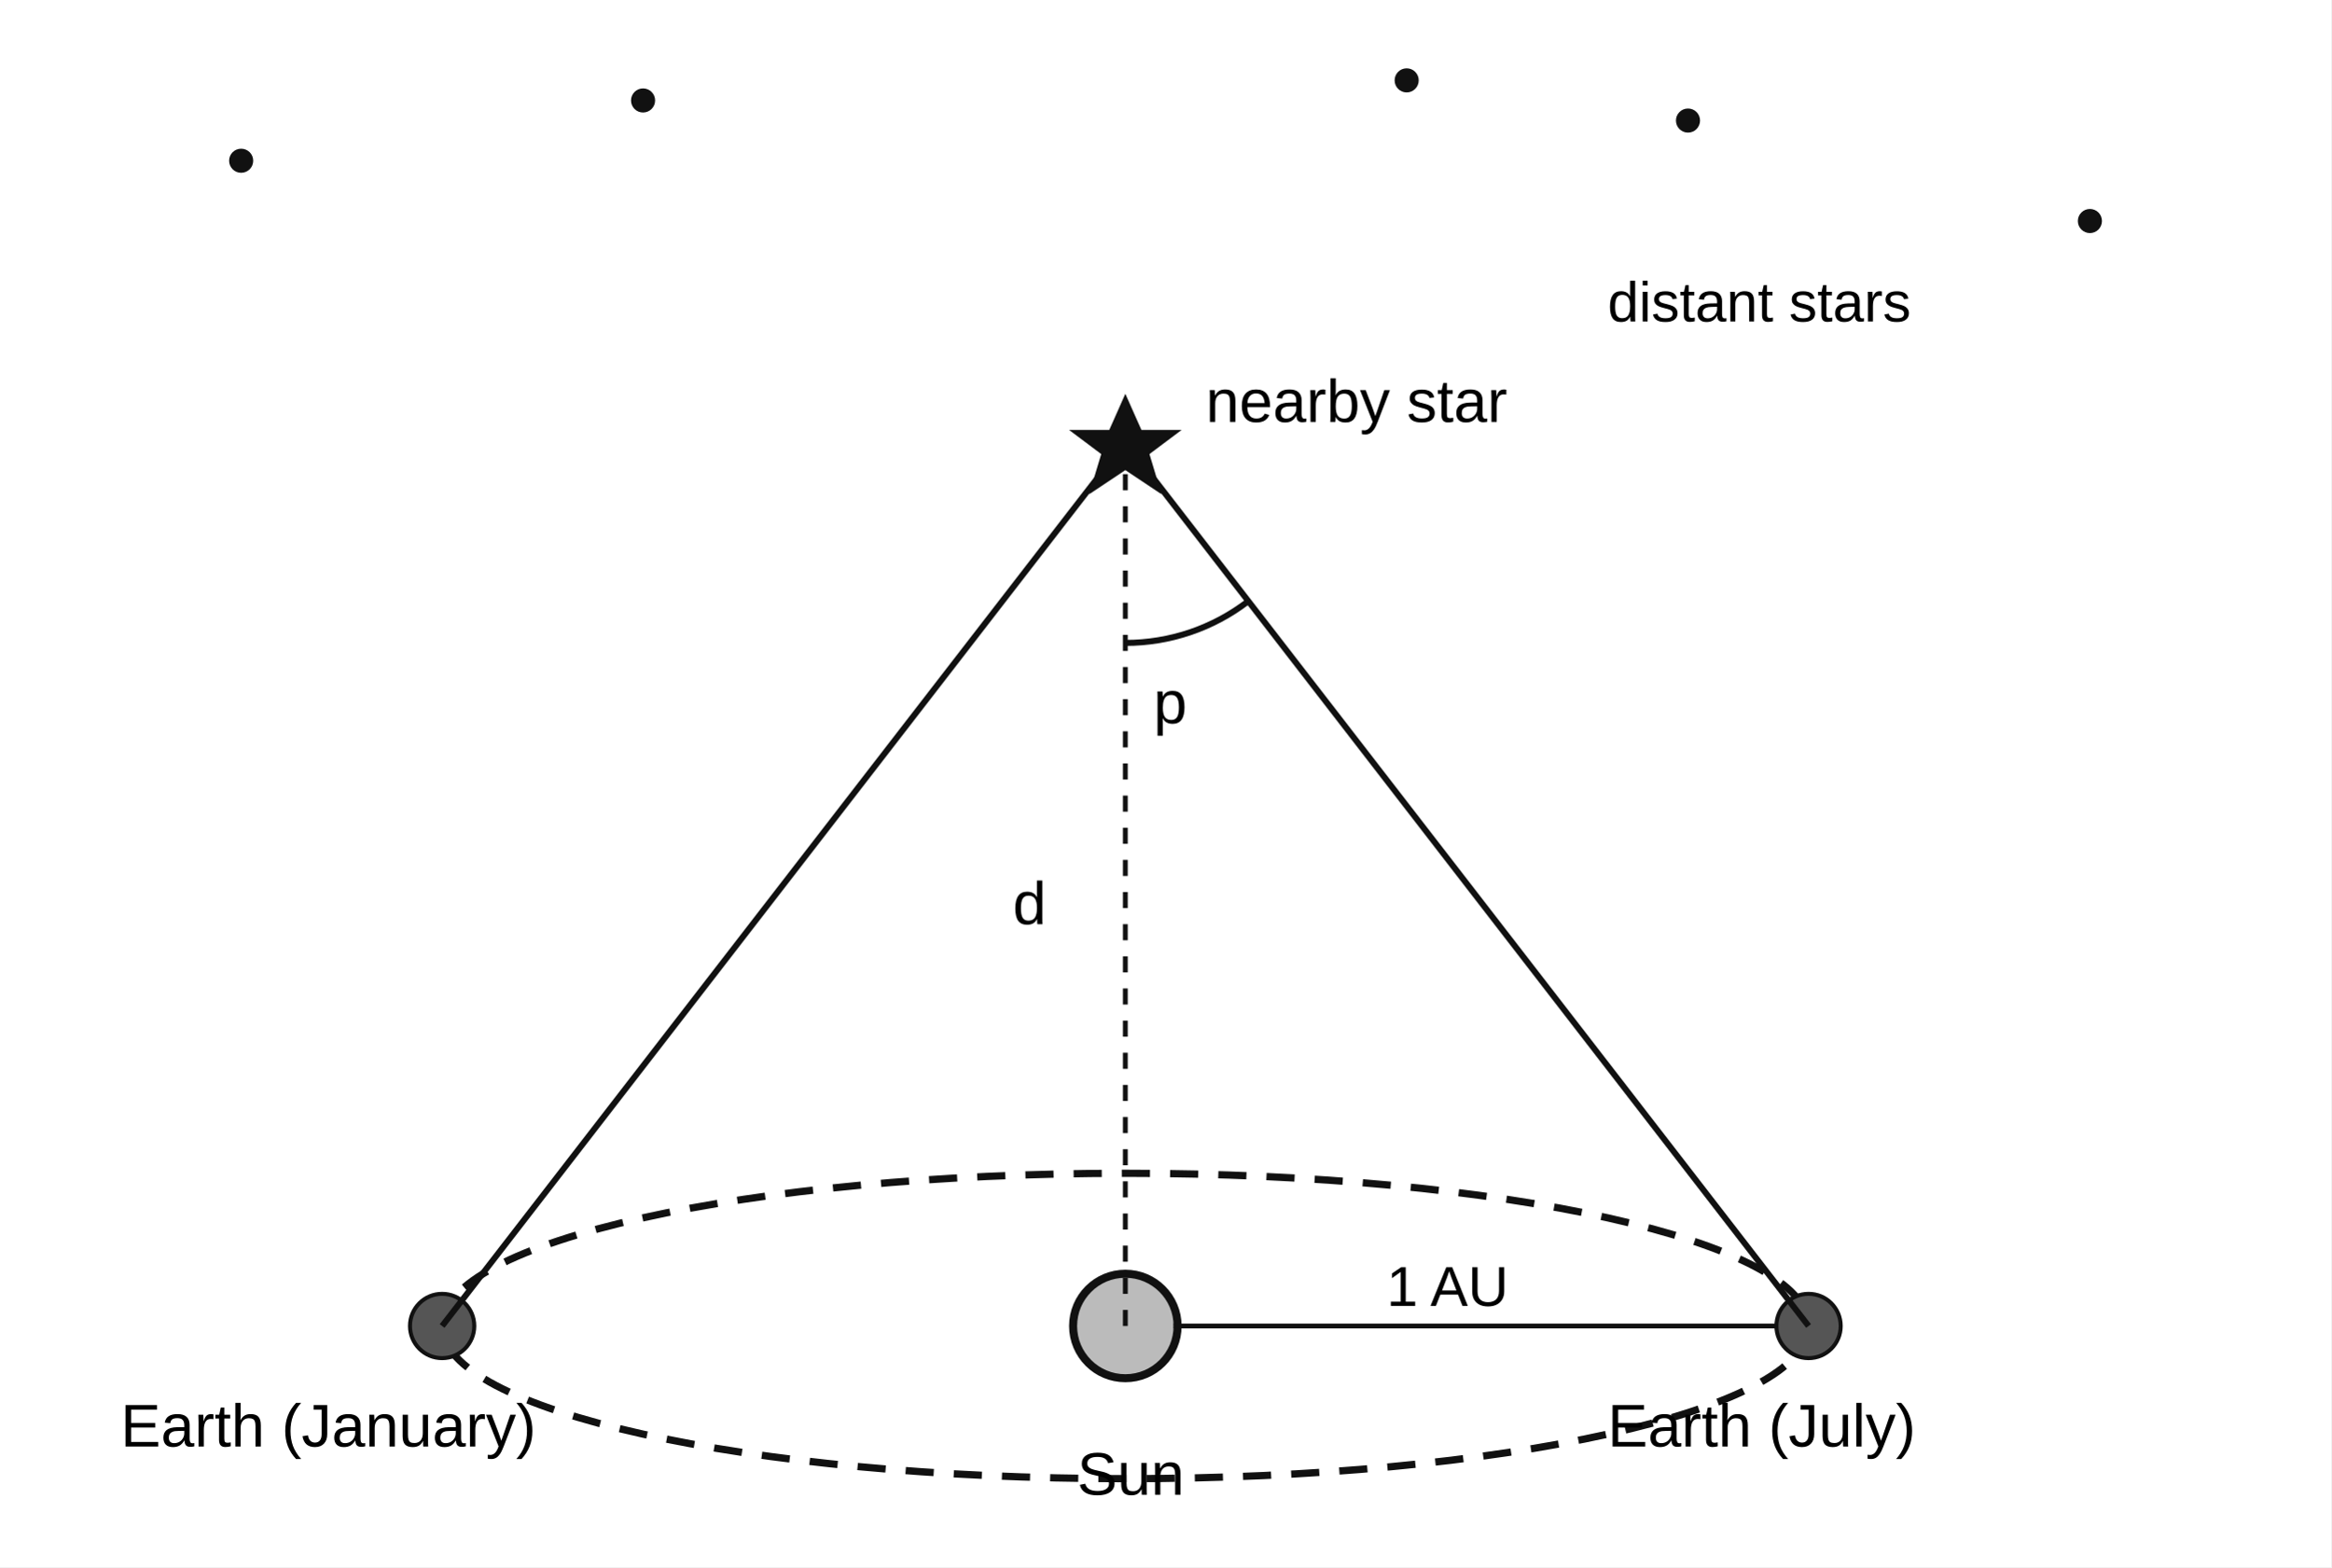
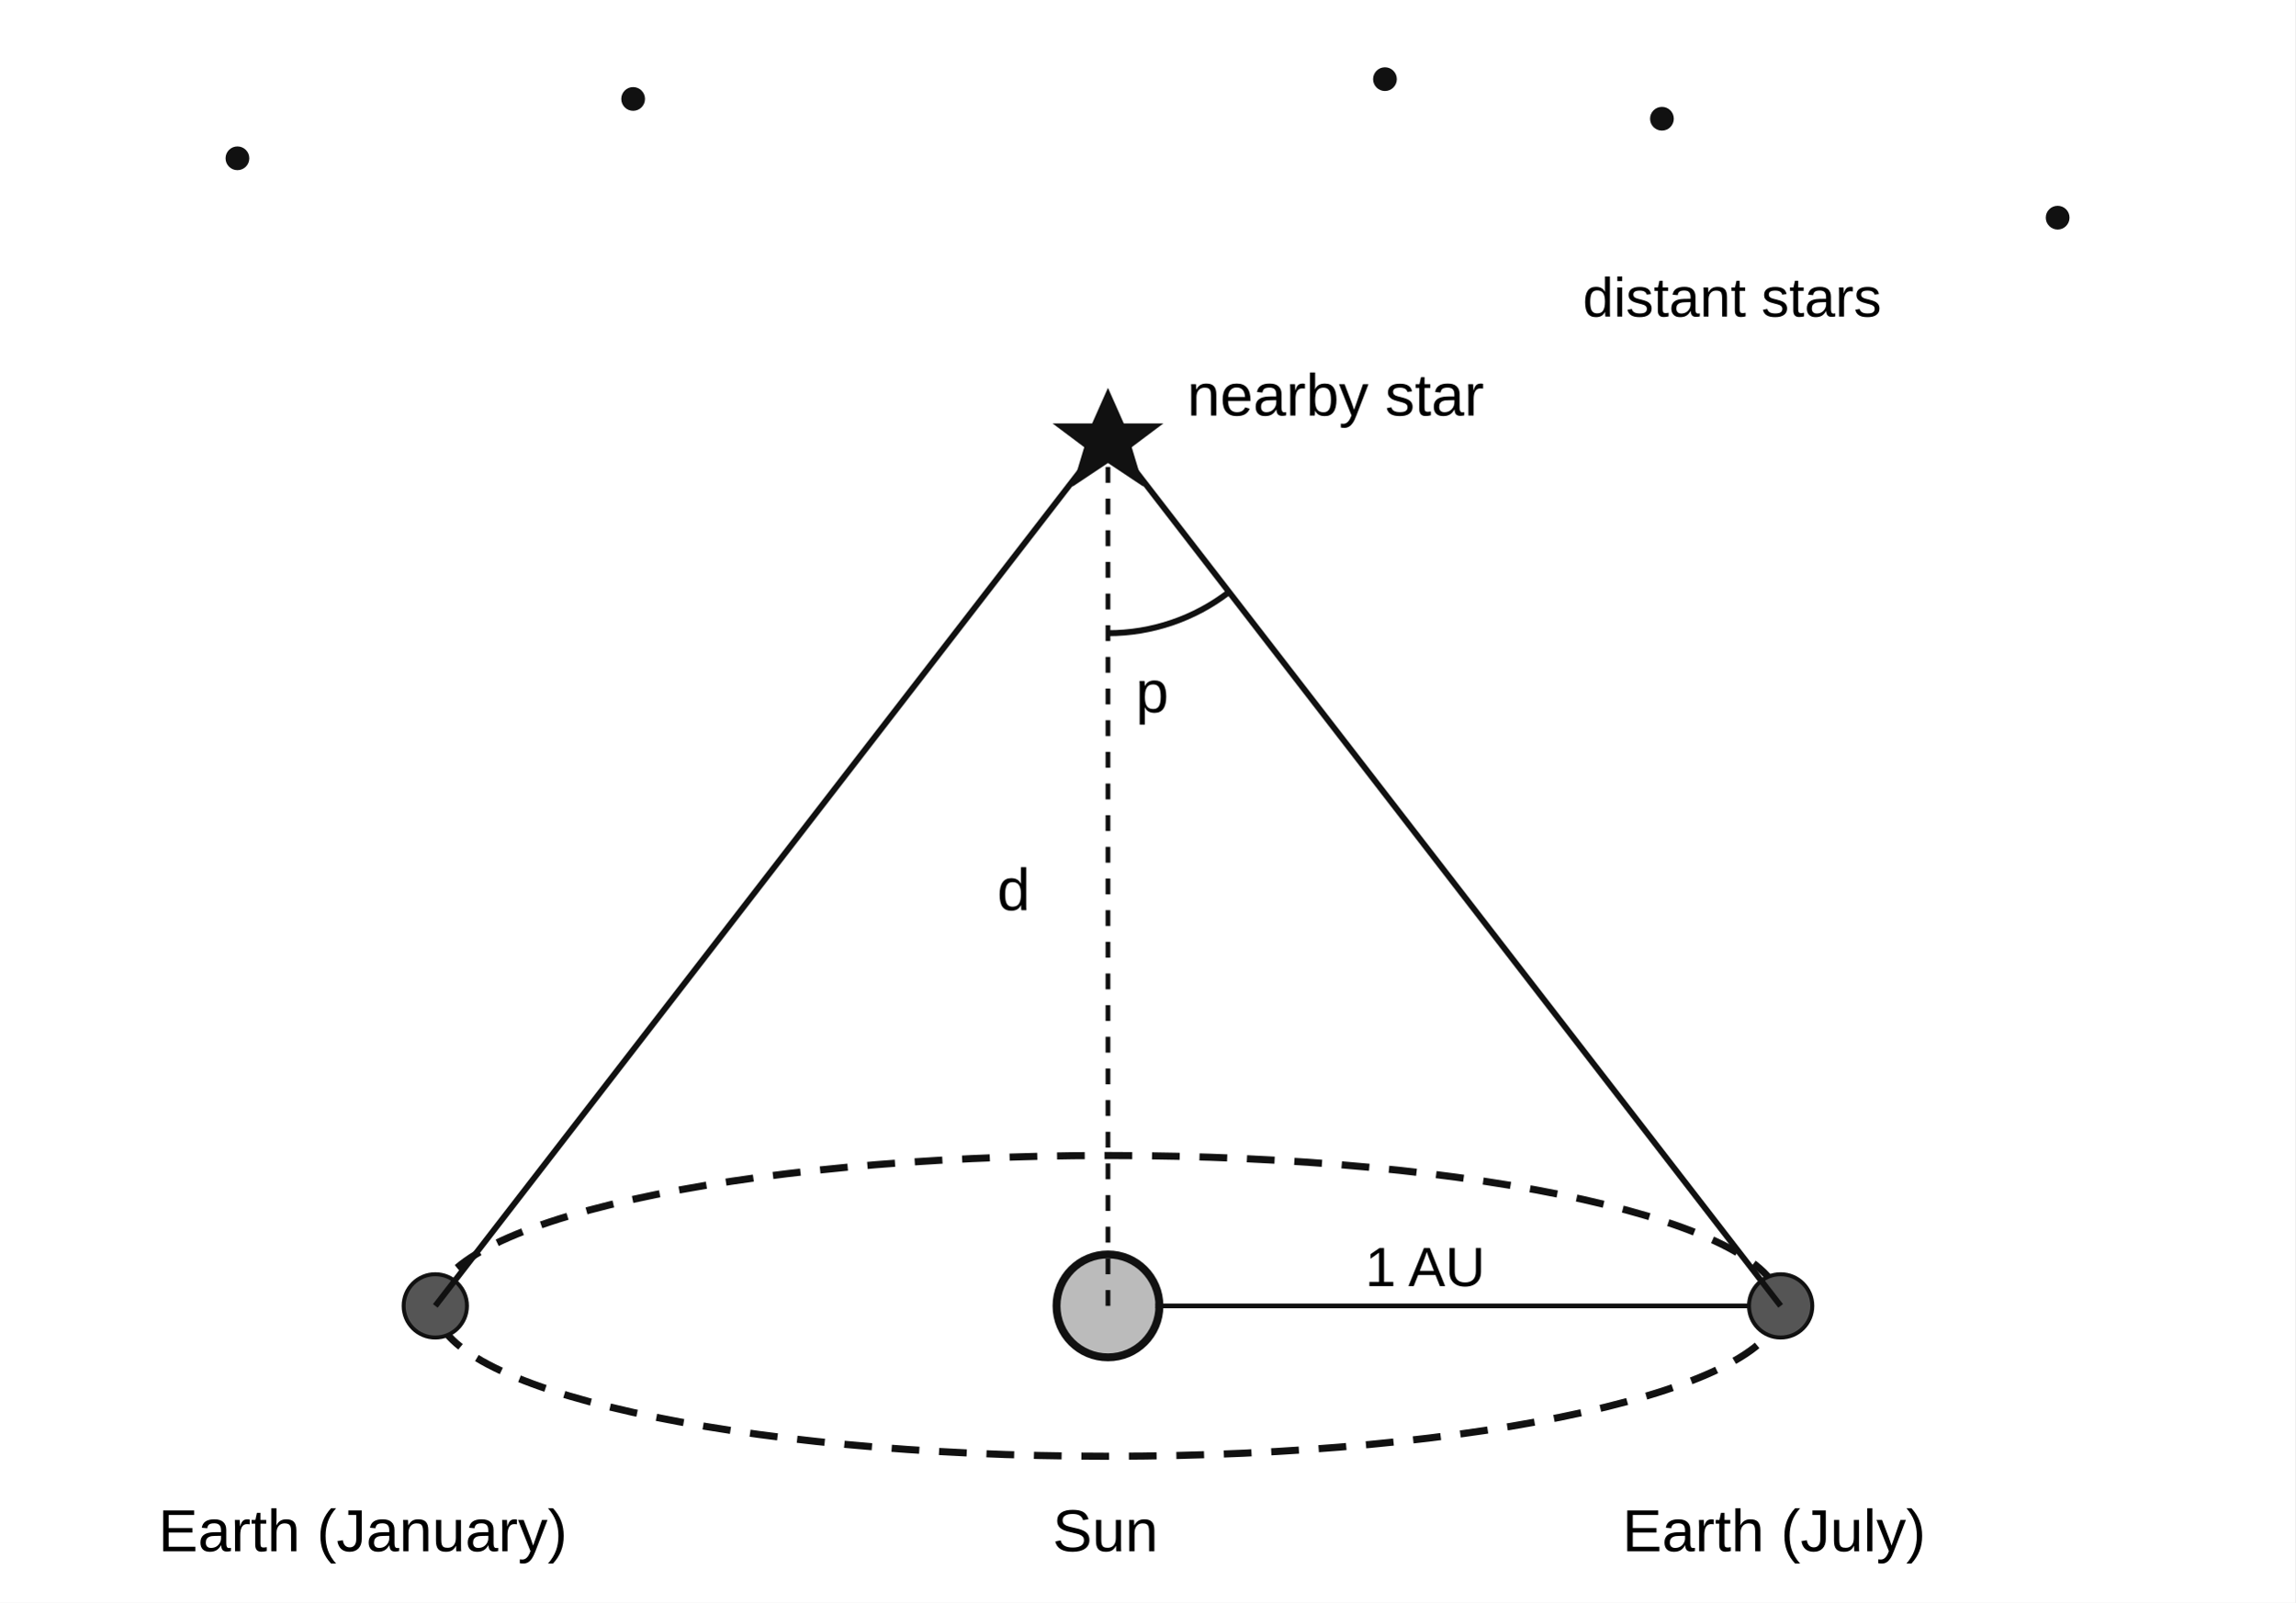
- <svg xmlns="http://www.w3.org/2000/svg" width="580" height="390" viewBox="0 0 580 390" font-family="Arial, sans-serif" font-size="15">
-   <rect x="0" y="0" width="580" height="390" fill="white" />
+ <svg xmlns="http://www.w3.org/2000/svg" width="580" height="405" viewBox="0 0 580 405" font-family="Arial, sans-serif" font-size="15">
+   <rect x="0" y="0" width="580" height="405" fill="white" />
  <ellipse cx="280" cy="330" rx="170" ry="38" fill="none" stroke="#111" stroke-width="1.8" stroke-dasharray="7,5" />
  <circle cx="280" cy="330" r="13" fill="#bbb" stroke="#111" stroke-width="2" />
-   <text x="268" y="372">Sun</text>
+   <text x="266" y="392">Sun</text>
  <circle cx="110" cy="330" r="8" fill="#555" stroke="#111" />
  <circle cx="450" cy="330" r="8" fill="#555" stroke="#111" />
-   <text x="30" y="360">Earth (January)</text>
-   <text x="400" y="360">Earth (July)</text>
+   <text x="40" y="392">Earth (January)</text>
+   <text x="410" y="392">Earth (July)</text>
  <line x1="110" y1="330" x2="280" y2="110" stroke="#111" stroke-width="1.5" />
  <line x1="450" y1="330" x2="280" y2="110" stroke="#111" stroke-width="1.5" />
  <line x1="280" y1="110" x2="280" y2="330" stroke="#111" stroke-width="1.2" stroke-dasharray="4,4" />
  <polygon points="280,98 284,107 294,107 286,113 289,123 280,117 271,123 274,113 266,107 276,107" fill="#111" />
  <text x="300" y="105">nearby star</text>
  <path d="M 280 160 A 50 50 0 0 0 310.6 149.6" fill="none" stroke="#111" stroke-width="1.5" />
  <text x="287" y="180">p</text>
  <text x="345" y="325" font-size="14">1 AU</text>
  <line x1="292" y1="330" x2="442" y2="330" stroke="#111" stroke-width="1.2" />
  <text x="252" y="230">d</text>
  <circle cx="60" cy="40" r="3" fill="#111" />
  <circle cx="160" cy="25" r="3" fill="#111" />
  <circle cx="420" cy="30" r="3" fill="#111" />
  <circle cx="520" cy="55" r="3" fill="#111" />
  <circle cx="350" cy="20" r="3" fill="#111" />
  <text x="400" y="80" font-size="14">distant stars</text>
</svg>
